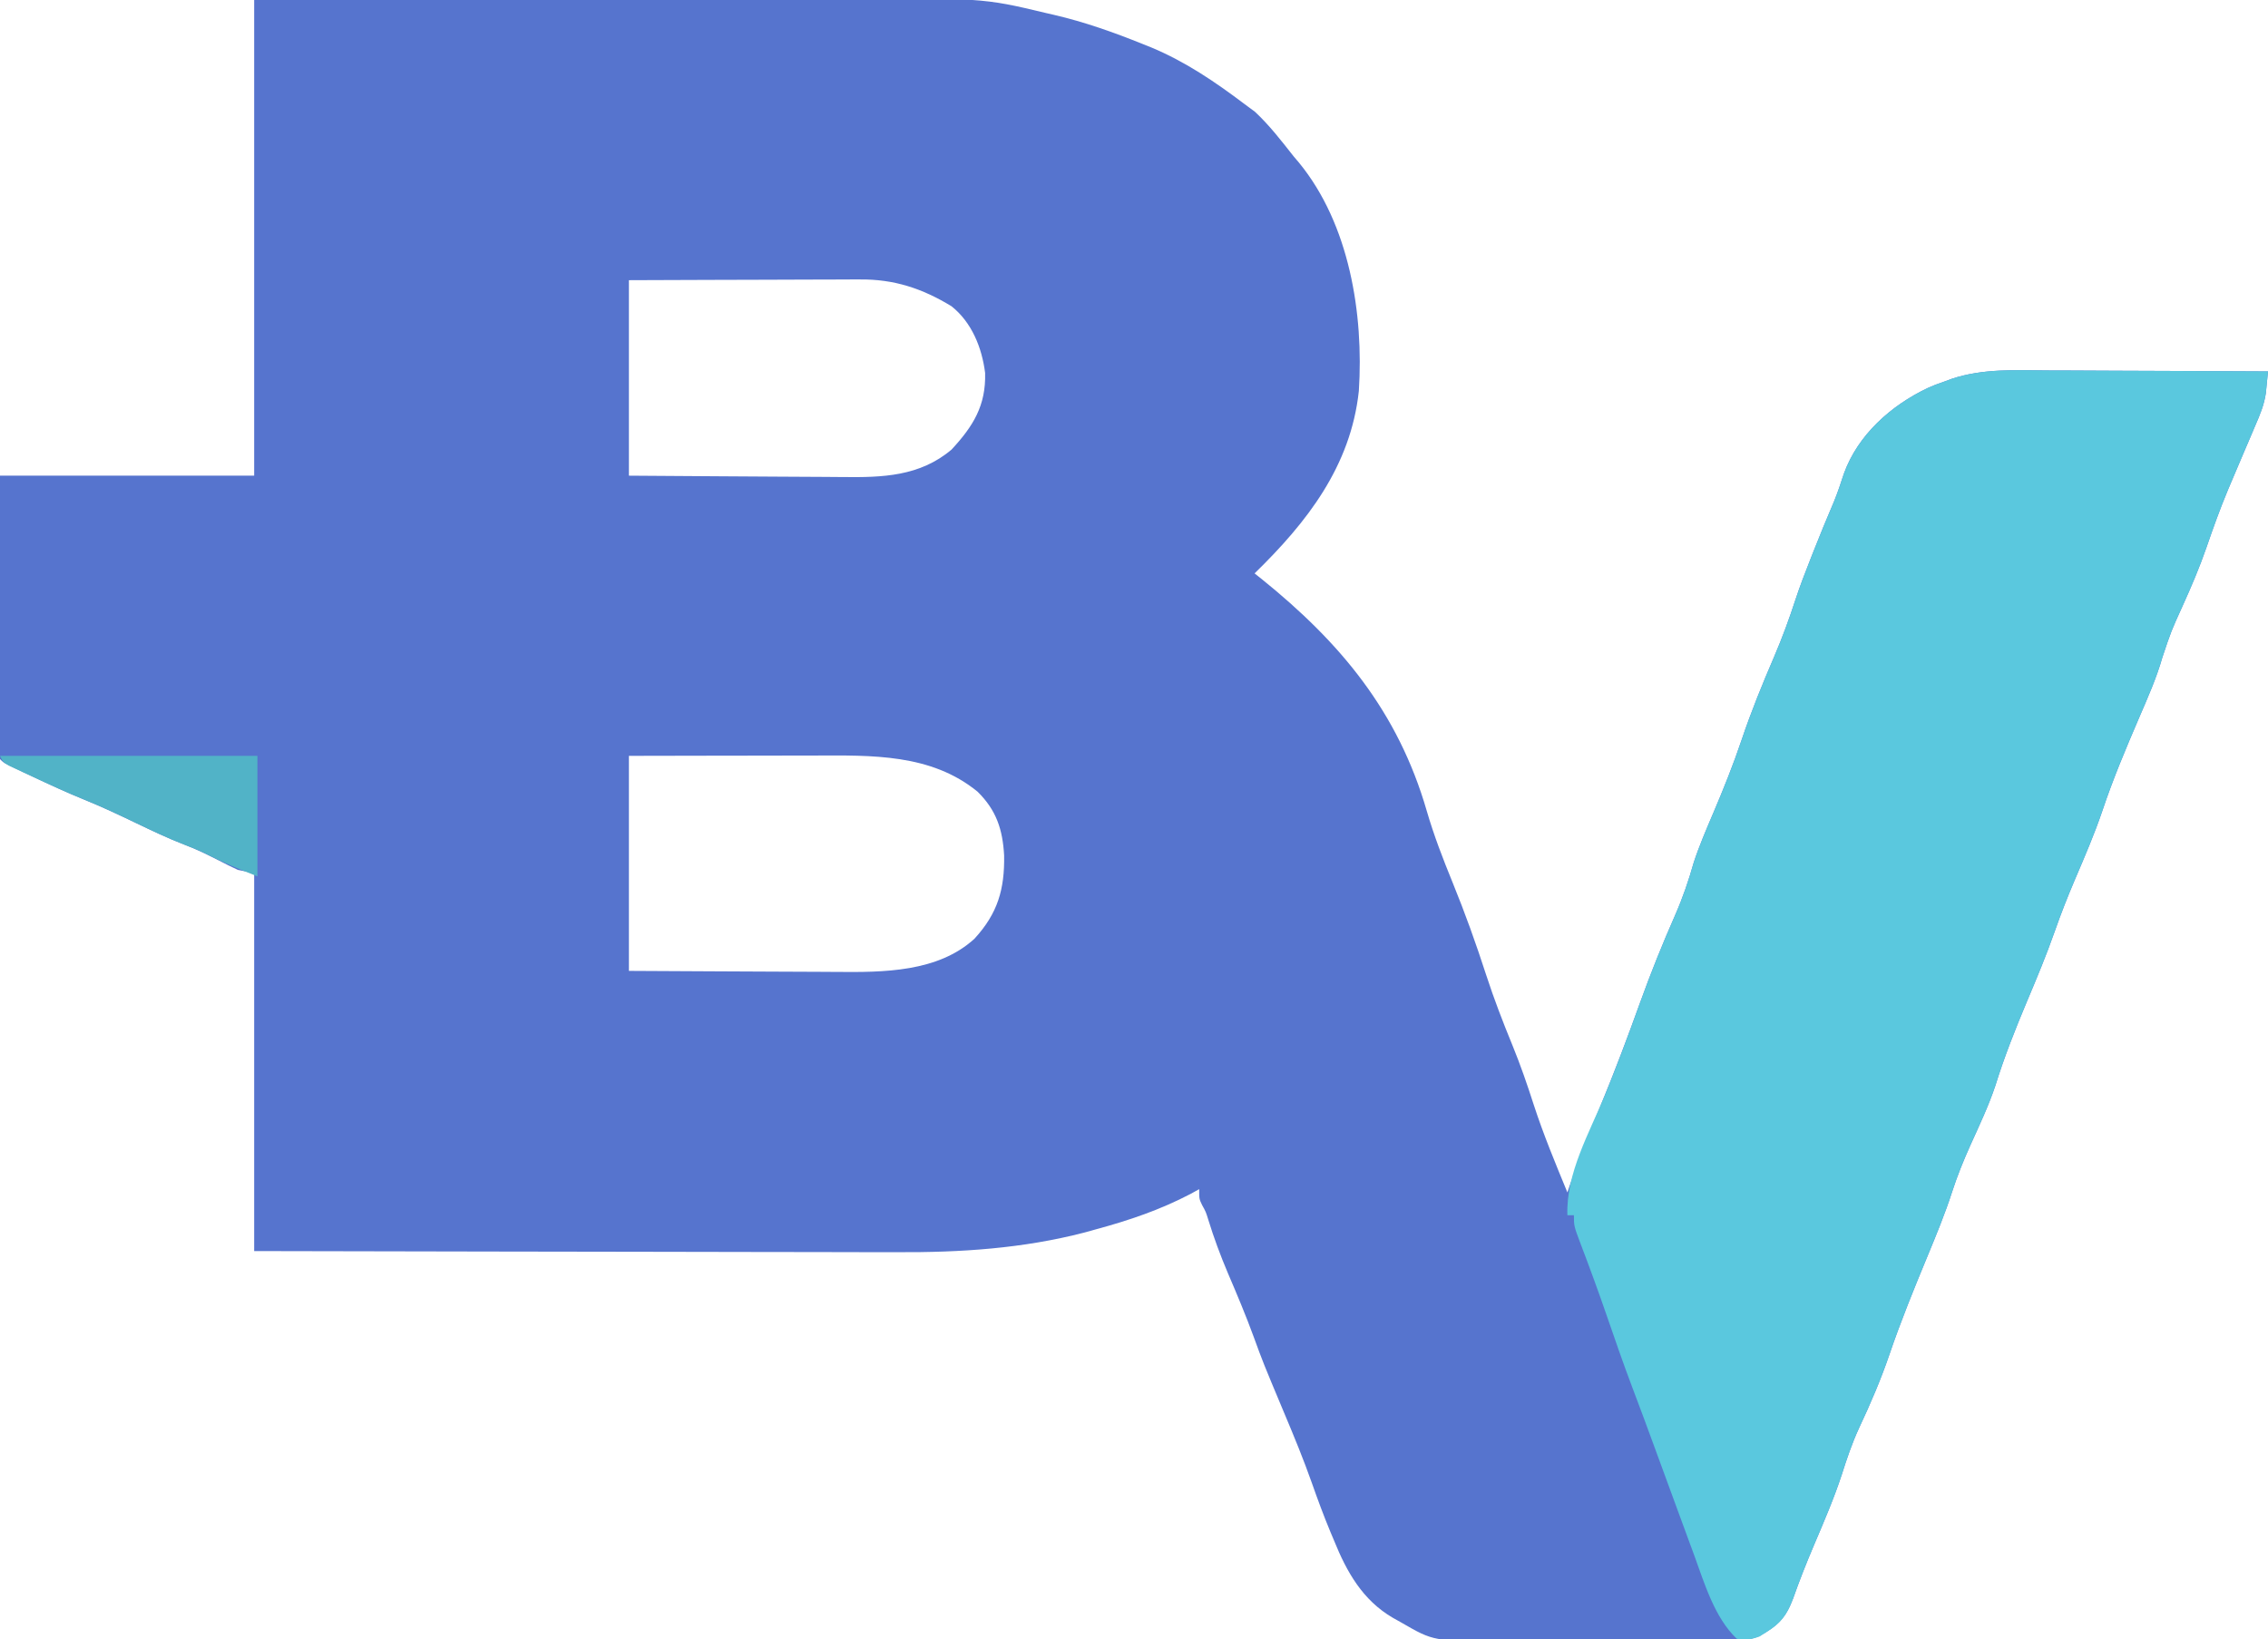
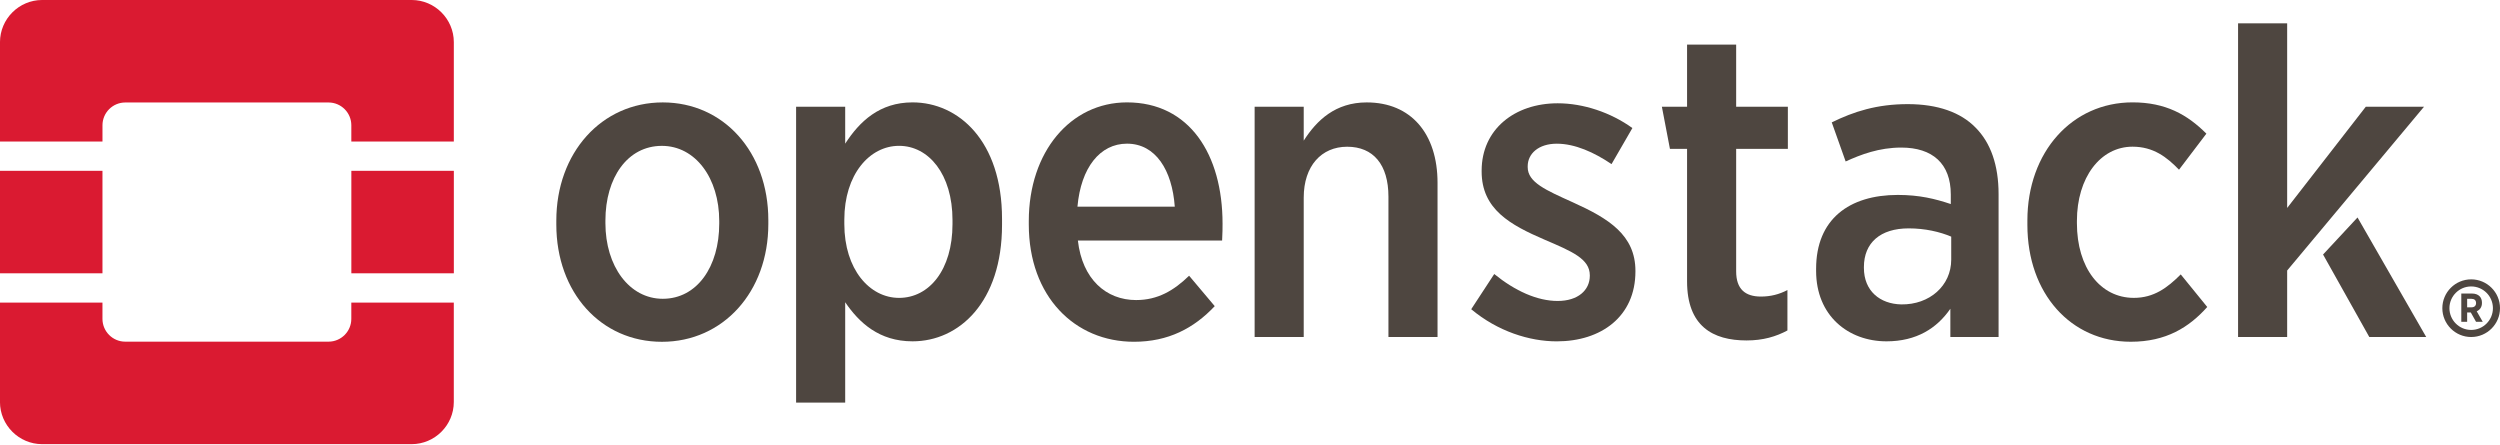
- <svg xmlns="http://www.w3.org/2000/svg" version="1.1" width="696" height="503">
-   <path d="M0 0 C53.661 -0.161 53.661 -0.161 76.271 -0.195 C91.839 -0.219 107.407 -0.247 122.974 -0.302 C134.316 -0.342 145.657 -0.367 156.999 -0.376 C162.994 -0.382 168.989 -0.394 174.984 -0.423 C223.536 -0.652 223.536 -0.652 243 4 C243.824 4.19 244.648 4.38 245.497 4.575 C254.814 6.746 263.625 9.872 272.5 13.438 C273.396 13.797 274.292 14.156 275.216 14.526 C285.78 18.927 294.9 25.124 304 32 C305.031 32.763 306.062 33.526 307.125 34.312 C311.577 38.474 315.234 43.222 319 48 C319.549 48.648 320.098 49.297 320.664 49.965 C336.137 68.872 340.521 96.394 339 120 C336.512 143.141 323.073 160.321 307 176 C307.687 176.544 308.374 177.088 309.082 177.648 C333.399 197.245 351.011 218.433 359.832 248.871 C362.022 256.401 364.786 263.554 367.75 270.812 C371.585 280.209 374.974 289.661 378.096 299.316 C380.482 306.628 383.216 313.734 386.141 320.845 C388.605 326.878 390.705 332.971 392.698 339.173 C395.672 348.29 399.346 357.138 403 366 C403.233 365.303 403.467 364.605 403.707 363.887 C406.559 355.633 409.79 347.57 413.125 339.5 C417.463 328.991 421.465 318.406 425.314 307.711 C428.596 298.605 432.173 289.701 436.081 280.847 C438.408 275.532 440.211 270.259 441.789 264.672 C443.505 259.469 445.669 254.477 447.812 249.438 C450.963 242.029 453.932 234.63 456.5 227 C459.414 218.346 462.838 209.956 466.449 201.57 C468.945 195.731 471.104 189.869 473.064 183.83 C474.386 179.831 475.891 175.916 477.438 172 C477.738 171.232 478.039 170.463 478.349 169.672 C480.451 164.325 482.639 159.019 484.895 153.734 C486.017 150.959 486.944 148.157 487.875 145.312 C492.178 133.459 502.268 124.484 513.5 119.125 C515.906 118.07 515.906 118.07 519 117 C519.658 116.752 520.316 116.505 520.994 116.25 C530.6 113.094 540.339 113.623 550.324 113.707 C552.281 113.713 554.239 113.717 556.196 113.72 C561.314 113.731 566.431 113.761 571.549 113.794 C576.784 113.825 582.02 113.838 587.256 113.854 C597.504 113.886 607.752 113.937 618 114 C617.866 115.42 617.725 116.839 617.581 118.258 C617.504 119.048 617.426 119.839 617.346 120.653 C616.814 124.264 615.508 127.394 614.051 130.719 C613.756 131.42 613.461 132.122 613.157 132.845 C612.22 135.068 611.267 137.284 610.312 139.5 C609.073 142.403 607.84 145.31 606.613 148.219 C606.155 149.302 606.155 149.302 605.688 150.408 C603.27 156.195 601.17 162.064 599.129 167.993 C597.003 174.121 594.495 180.032 591.812 185.938 C588.293 193.69 588.293 193.69 585.594 201.75 C583.803 208.064 581.151 214.013 578.561 220.03 C574.476 229.533 570.457 239.019 567.179 248.835 C564.721 256.074 561.697 263.079 558.689 270.103 C556.479 275.298 554.434 280.507 552.566 285.836 C549.991 293.161 547.025 300.289 544 307.438 C540.428 315.938 537.083 324.391 534.34 333.199 C532.245 339.483 529.376 345.503 526.652 351.533 C524.559 356.209 522.663 360.849 521.09 365.727 C518.903 372.501 516.207 379.041 513.485 385.611 C509.362 395.567 505.306 405.521 501.827 415.724 C499.184 423.467 495.986 430.916 492.5 438.312 C490.362 442.958 488.772 447.664 487.227 452.534 C484.8 459.951 481.714 467.094 478.662 474.271 C476.357 479.701 474.2 485.122 472.25 490.688 C470.024 496.602 467.546 498.987 462.069 502.096 C459.849 503.066 458.364 503.258 455.955 503.274 C455.159 503.284 454.363 503.294 453.543 503.304 C452.679 503.305 451.814 503.306 450.924 503.306 C450.006 503.315 449.089 503.323 448.143 503.332 C445.106 503.356 442.069 503.364 439.031 503.371 C436.913 503.38 434.795 503.389 432.678 503.398 C428.232 503.415 423.787 503.423 419.342 503.426 C413.671 503.431 408 503.469 402.329 503.514 C397.95 503.544 393.571 503.551 389.192 503.552 C387.103 503.556 385.014 503.569 382.925 503.59 C361.995 503.783 361.995 503.783 352 498 C351.149 497.524 350.299 497.047 349.422 496.557 C340.163 491.143 335.284 482.505 331.375 472.812 C331.019 471.969 330.663 471.125 330.297 470.256 C328.235 465.298 326.378 460.289 324.598 455.223 C322.014 447.908 319.074 440.772 316.062 433.625 C309.571 418.116 309.571 418.116 306.75 410.375 C304.333 403.754 301.607 397.294 298.833 390.816 C296.536 385.405 294.52 379.969 292.789 374.348 C292.062 371.988 292.062 371.988 290.898 369.871 C290 368 290 368 290 365 C289.121 365.485 288.242 365.969 287.336 366.469 C278.025 371.34 268.51 374.568 258.375 377.312 C257.205 377.637 256.035 377.962 254.83 378.297 C235.871 383.229 216.704 384.45 197.194 384.341 C195.023 384.34 192.852 384.34 190.681 384.342 C184.868 384.343 179.056 384.325 173.244 384.304 C167.139 384.285 161.035 384.284 154.93 384.28 C143.407 384.271 131.883 384.246 120.359 384.216 C104.762 384.176 89.165 384.16 73.567 384.143 C49.045 384.114 24.523 384.055 0 384 C0 345.72 0 307.44 0 268 C-1.65 267.67 -3.3 267.34 -5 267 C-6.922 266.117 -8.817 265.174 -10.688 264.188 C-14.27 262.348 -17.797 260.614 -21.562 259.188 C-26.628 257.24 -31.485 254.907 -36.375 252.562 C-41.54 250.087 -46.688 247.647 -52 245.5 C-57.489 243.276 -62.835 240.782 -68.188 238.25 C-69.039 237.848 -69.89 237.447 -70.768 237.033 C-71.956 236.468 -71.956 236.468 -73.168 235.891 C-73.882 235.551 -74.597 235.211 -75.333 234.86 C-77 234 -77 234 -78 233 C-78.095 230.292 -78.126 227.609 -78.114 224.9 C-78.114 224.051 -78.114 223.203 -78.114 222.328 C-78.113 219.509 -78.105 216.69 -78.098 213.871 C-78.096 211.922 -78.094 209.973 -78.093 208.024 C-78.09 202.883 -78.08 197.742 -78.069 192.601 C-78.057 186.439 -78.052 180.277 -78.046 174.114 C-78.036 164.743 -78.017 155.371 -78 146 C-52.26 146 -26.52 146 0 146 C0 97.82 0 49.64 0 0 Z M115 86 C115 105.8 115 125.6 115 146 C129.306 146.116 129.306 146.116 143.611 146.195 C149.453 146.219 155.294 146.247 161.136 146.302 C165.85 146.345 170.563 146.369 175.277 146.38 C177.069 146.387 178.86 146.401 180.651 146.423 C192.782 146.564 204.232 146.248 214 138 C220.669 130.802 224.586 124.478 224.312 114.461 C223.325 106.686 220.225 98.96 214 94 C205.011 88.531 196.36 85.666 185.84 85.773 C185.068 85.773 184.296 85.772 183.501 85.772 C180.98 85.773 178.459 85.789 175.938 85.805 C174.178 85.808 172.418 85.811 170.658 85.813 C166.049 85.821 161.439 85.84 156.829 85.863 C151.287 85.887 145.744 85.896 140.201 85.908 C131.801 85.927 123.401 85.965 115 86 Z M115 232 C115 253.78 115 275.56 115 298 C128.877 298.087 128.877 298.087 142.754 298.146 C148.424 298.164 154.094 298.185 159.764 298.226 C164.342 298.259 168.919 298.277 173.497 298.285 C175.233 298.29 176.968 298.301 178.704 298.317 C193.079 298.447 209.809 298.425 221.062 288.109 C228.176 280.343 230.316 272.965 230.145 262.582 C229.698 254.611 227.779 248.698 222 243 C207.693 231.296 189.484 231.844 171.934 231.902 C170.287 231.904 168.641 231.906 166.995 231.907 C162.689 231.91 158.384 231.92 154.078 231.931 C148.898 231.943 143.717 231.948 138.537 231.954 C130.691 231.963 122.846 231.983 115 232 Z " fill="#5674CE" transform="translate(78,0)" />
-   <path d="M0 0 C1.957 0.006 3.915 0.01 5.872 0.013 C10.989 0.024 16.107 0.054 21.225 0.087 C26.46 0.118 31.696 0.131 36.932 0.146 C47.18 0.179 57.428 0.23 67.676 0.293 C67.542 1.713 67.401 3.132 67.257 4.551 C67.18 5.341 67.102 6.132 67.022 6.946 C66.489 10.557 65.184 13.687 63.727 17.012 C63.431 17.713 63.136 18.415 62.832 19.138 C61.895 21.361 60.943 23.577 59.988 25.793 C58.748 28.696 57.516 31.603 56.289 34.512 C55.984 35.234 55.678 35.956 55.364 36.701 C52.945 42.488 50.845 48.357 48.804 54.286 C46.679 60.414 44.171 66.325 41.488 72.23 C37.969 79.982 37.969 79.982 35.27 88.043 C33.478 94.357 30.827 100.306 28.237 106.323 C24.152 115.826 20.133 125.312 16.854 135.128 C14.397 142.367 11.373 149.372 8.365 156.396 C6.155 161.591 4.11 166.8 2.242 172.129 C-0.333 179.454 -3.299 186.582 -6.324 193.73 C-9.896 202.231 -13.242 210.684 -15.984 219.492 C-18.079 225.776 -20.948 231.796 -23.672 237.826 C-25.766 242.502 -27.661 247.142 -29.234 252.02 C-31.421 258.794 -34.117 265.334 -36.84 271.904 C-40.962 281.86 -45.018 291.814 -48.497 302.017 C-51.14 309.76 -54.338 317.209 -57.824 324.605 C-59.963 329.251 -61.552 333.957 -63.098 338.827 C-65.524 346.244 -68.611 353.387 -71.662 360.564 C-73.967 365.994 -76.124 371.415 -78.074 376.98 C-79.971 382.02 -81.736 384.462 -86.324 387.293 C-87.005 387.726 -87.685 388.159 -88.387 388.605 C-90.971 389.522 -92.604 389.769 -95.324 389.293 C-102.141 382.902 -105.317 372.126 -108.449 363.543 C-108.825 362.527 -109.202 361.51 -109.589 360.463 C-110.841 357.075 -112.083 353.684 -113.324 350.293 C-113.786 349.033 -114.249 347.773 -114.711 346.514 C-116.624 341.305 -118.536 336.095 -120.441 330.884 C-122.765 324.528 -125.108 318.181 -127.512 311.855 C-130.239 304.629 -132.762 297.337 -135.276 290.034 C-137.812 282.692 -140.467 275.399 -143.242 268.143 C-145.324 262.615 -145.324 262.615 -145.324 259.293 C-145.984 259.293 -146.644 259.293 -147.324 259.293 C-147.787 246.452 -140.575 233.976 -135.761 222.307 C-131.931 212.955 -128.432 203.511 -125.011 194.004 C-121.728 184.898 -118.152 175.994 -114.243 167.14 C-111.917 161.825 -110.113 156.552 -108.535 150.965 C-106.819 145.762 -104.655 140.77 -102.512 135.73 C-99.361 128.322 -96.392 120.923 -93.824 113.293 C-90.91 104.639 -87.486 96.249 -83.875 87.863 C-81.379 82.024 -79.22 76.162 -77.26 70.123 C-75.938 66.124 -74.433 62.209 -72.887 58.293 C-72.586 57.525 -72.285 56.756 -71.975 55.965 C-69.873 50.618 -67.685 45.312 -65.43 40.027 C-64.308 37.252 -63.38 34.45 -62.449 31.605 C-58.147 19.752 -48.056 10.777 -36.824 5.418 C-34.418 4.363 -34.418 4.363 -31.324 3.293 C-30.666 3.045 -30.008 2.798 -29.33 2.542 C-19.724 -0.613 -9.985 -0.084 0 0 Z " fill="#5AC8DE" transform="translate(628.3242,113.707)" />
-   <path d="M0 0 C26.07 0 52.14 0 79 0 C79 12.21 79 24.42 79 37 C73.358 34.743 68.317 32.708 63.02 29.98 C60.941 28.971 58.846 28.137 56.688 27.312 C51.544 25.309 46.599 22.947 41.625 20.562 C36.46 18.087 31.312 15.647 26 13.5 C20.523 11.273 15.166 8.817 9.812 6.312 C8.535 5.723 8.535 5.723 7.232 5.121 C6.44 4.747 5.648 4.373 4.832 3.988 C4.118 3.654 3.403 3.319 2.667 2.974 C1 2 1 2 0 0 Z " fill="#51B3C7" transform="translate(0,232)" />
+ <svg xmlns="http://www.w3.org/2000/svg" version="1.1" viewBox="0 0 600.776 106.737">
+   <defs>
+     <clipPath id="a" clipPathUnits="userSpaceOnUse">
+       <path d="m0 612h792v-612h-792v612z" />
+     </clipPath>
+   </defs>
+   <g transform="translate(-33.898 -53.279)">
+     <g transform="matrix(1.25 0 0 -1.25 -160.14 490.69)">
+       <g clip-path="url(#a)">
+         <g transform="translate(234.37 349.93)">
+           <path d="m0 0h-71.036c-4.458 0-8.106-3.648-8.106-8.107v-19.102h19.703v3.121c0 2.422 1.963 4.385 4.385 4.385h39.073c2.421 0 4.384-1.963 4.384-4.385v-3.121h19.704v19.102c0 4.459-3.648 8.107-8.107 8.107" fill="#da1a31" />
+         </g>
+         <g transform="translate(222.77 288.63)">
+           <path d="m0 0c0-2.422-1.963-4.385-4.385-4.385h-39.072c-2.422 0-4.385 1.963-4.385 4.385v3.121h-19.703v-19.103c0-4.458 3.648-8.106 8.106-8.106h71.036c4.459 0 8.106 3.648 8.106 8.106v19.103h-19.703v-3.121z" fill="#da1a31" />
+         </g>
+         <path d="m174.93 317.09h-19.703v-19.703h19.703v19.703z" fill="#da1a31" />
+         <path d="m242.48 317.09h-19.703v-19.703h19.703v19.703z" fill="#da1a31" />
+         <g transform="translate(630.31 286.5)">
+           <path d="m0 0c-2.305 0-4.181 1.875-4.181 4.181 0 2.305 1.876 4.18 4.181 4.18s4.181-1.875 4.181-4.18c0-2.306-1.876-4.181-4.181-4.181m5.543 4.181c0 3.056-2.487 5.542-5.543 5.542s-5.543-2.486-5.543-5.542c0-3.057 2.487-5.543 5.543-5.543s5.543 2.486 5.543 5.543" fill="#4e4640" />
+         </g>
+         <g transform="translate(631.25 291.66)">
+           <path d="m0 0c0-0.489-0.31-0.815-0.885-0.815h-0.83v1.638h0.807c0.575 0 0.908-0.272 0.908-0.815v-0.008zm1.133 0.031v0.031c0 0.536-0.163 0.962-0.458 1.257-0.342 0.342-0.845 0.52-1.474 0.52h-2.04v-5.431h1.124v1.784h0.706l1.001-1.784h1.288l-1.156 2.017c0.598 0.264 1.009 0.784 1.009 1.606" fill="#4e4640" />
+         </g>
+         <g transform="translate(271.62 307.02)">
+           <path d="m0 0v0.501c0 8.27 4.26 14.366 10.858 14.366 6.431 0 11.025-6.181 11.025-14.449v-0.501c0-8.269-4.26-14.449-10.858-14.449-6.432 0-11.025 6.264-11.025 14.532m31.32-0.166v0.752c0 13.113-8.602 22.634-20.295 22.634-11.777 0-20.463-9.689-20.463-22.719v-0.751c0-13.113 8.603-22.551 20.296-22.551 11.776 0 20.462 9.605 20.462 22.635" fill="#4e4640" />
+         </g>
+         <g transform="translate(317.55 306.86)">
+           <path d="m0 0v0.835c0 8.686 4.845 14.198 10.523 14.198 5.68 0 10.274-5.429 10.274-14.281v-0.752c0-8.854-4.511-14.199-10.274-14.199-5.678 0-10.523 5.513-10.523 14.199m30.319-0.168v1.17c0 14.951-8.353 22.384-17.206 22.384-6.348 0-10.19-3.675-12.946-7.935v7.1h-9.438v-56.879h9.438v19.294c2.673-3.925 6.515-7.517 12.946-7.517 8.936 0 17.206 7.517 17.206 22.383" fill="#4e4640" />
+         </g>
+         <g transform="translate(371.89 322.31)">
+           <path d="m0 0c5.513 0 8.686-5.094 9.188-12.11h-18.709c0.668 7.517 4.343 12.11 9.521 12.11m16.871-31.237-4.928 5.848c-2.923-2.84-6.013-4.678-10.189-4.678-5.763 0-10.357 4.009-11.192 11.442h27.729c0.083 1.336 0.083 2.674 0.083 3.258 0 13.279-6.347 23.303-18.374 23.303-10.858 0-18.876-9.522-18.876-22.803v-0.667c0-13.865 8.853-22.551 20.213-22.551 6.598 0 11.526 2.589 15.534 6.848" fill="#4e4640" />
+         </g>
+         <g transform="translate(417.98 330.24)">
+           <path d="m0 0c-6.013 0-9.605-3.425-12.111-7.35v6.515h-9.438v-44.267h9.438v26.81c0 6.097 3.425 9.772 8.353 9.772 5.011 0 7.934-3.423 7.934-9.604v-26.978h9.438v29.65c0 9.438-5.095 15.452-13.614 15.452" fill="#4e4640" />
+         </g>
+         <g transform="translate(469.64 297.75)">
+           <path d="m0 0v0.083c0 6.933-5.179 10.105-12.027 13.196-5.179 2.339-8.686 3.842-8.686 6.765v0.168c0 2.422 2.087 4.342 5.595 4.342s7.183-1.67 10.524-3.925l4.009 6.933c-4.176 3.006-9.438 4.76-14.366 4.76-8.268 0-14.616-5.011-14.616-12.945v-0.168c0-7.266 5.513-10.273 12.111-13.112 5.261-2.256 8.686-3.675 8.686-6.849v-0.083c0-2.757-2.255-4.845-6.181-4.845-3.925 0-8.185 1.922-12.193 5.178l-4.427-6.765c5.095-4.259 11.192-6.18 16.453-6.18 8.52 0 15.118 4.761 15.118 13.447" fill="#4e4640" />
+         </g>
+         <g transform="translate(498.86 286.4)">
+           <path d="m0 0v7.768c-1.587-0.836-3.258-1.253-5.095-1.253-3.007 0-4.761 1.419-4.761 4.844v23.553h9.939v8.102h-9.939v11.943h-9.438v-11.943h-4.844l1.55-8.102h3.294v-25.474c0-8.603 4.928-11.359 11.443-11.359 3.174 0 5.679 0.751 7.851 1.921" fill="#4e4640" />
+         </g>
+         <g transform="translate(530.35 300.01)">
+           <path d="m0 0c0-5.011-4.176-8.686-9.605-8.603-4.092 0.083-7.182 2.59-7.182 7.016v0.168c0 4.676 3.173 7.433 8.602 7.433 3.174 0 6.014-0.669 8.185-1.587v-4.427zm4.677 25.391c-2.839 2.923-7.266 4.51-13.029 4.51-5.93 0-10.357-1.421-14.617-3.509l2.673-7.516c2.924 1.336 6.432 2.673 10.691 2.673 6.014 0 9.522-3.091 9.522-9.02v-1.838c-3.007 1.003-6.014 1.753-10.19 1.753-9.354 0-15.702-4.676-15.702-14.198v-0.417c0-8.603 6.181-13.531 13.531-13.531 5.763 0 9.688 2.506 12.277 6.264v-5.429h9.271v27.479c0 5.512-1.504 9.856-4.427 12.779" fill="#4e4640" />
+         </g>
+         <g transform="translate(579.57 290.91)">
+           <path d="m0 0-5.094 6.264c-2.59-2.589-5.179-4.51-9.021-4.51-6.431 0-10.941 5.763-10.941 14.365v0.418c0 8.353 4.51 14.282 10.691 14.282 4.009 0 6.598-2.004 8.936-4.427l5.263 6.933c-3.675 3.675-7.852 6.014-14.199 6.014-11.61 0-20.213-9.521-20.213-22.719v-0.835c0-13.196 8.353-22.466 19.879-22.466 6.765 0 11.191 2.755 14.699 6.681" fill="#4e4640" />
+         </g>
+         <g transform="translate(608.46 308.12)">
+           <path d="m0 0-6.625-7.121 8.886-15.854h10.941l-13.202 22.975z" fill="#4e4640" />
+         </g>
+         <g transform="translate(610.05 329.41)">
+           <path d="m0 0-15.117-19.461v35.497h-9.438v-60.303h9.438v12.779l26.309 31.488h-11.192z" fill="#4e4640" />
+         </g>
+       </g>
+     </g>
+   </g>
</svg>
